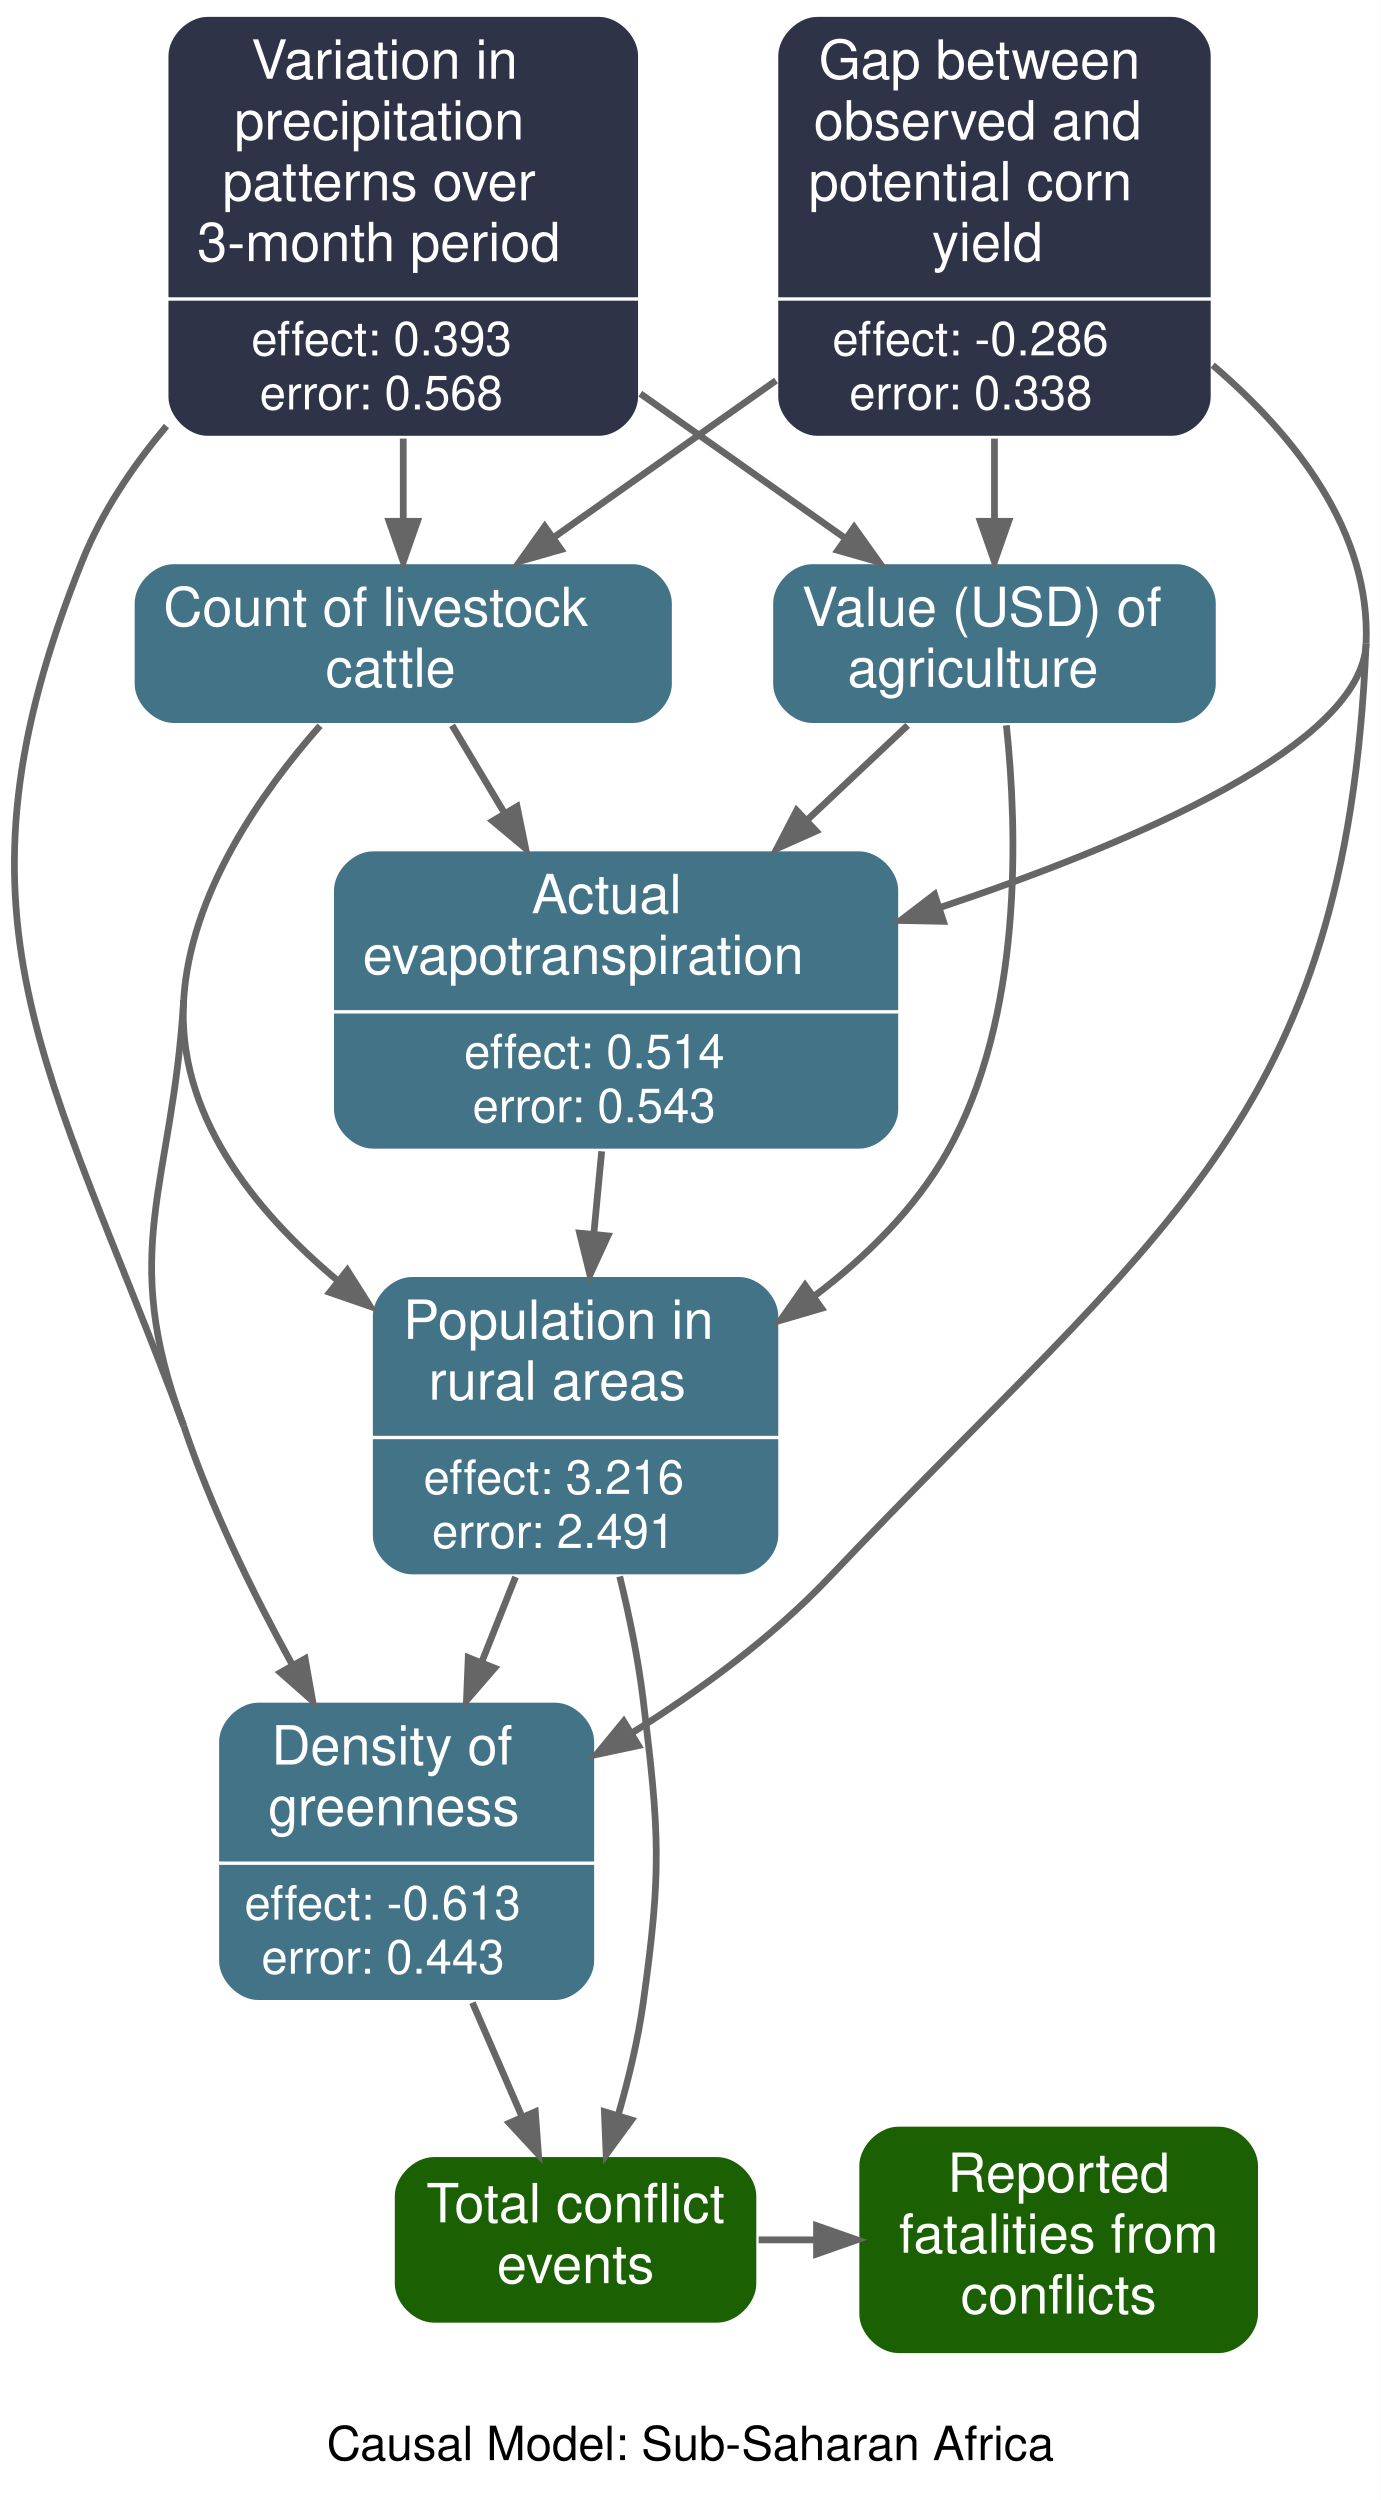
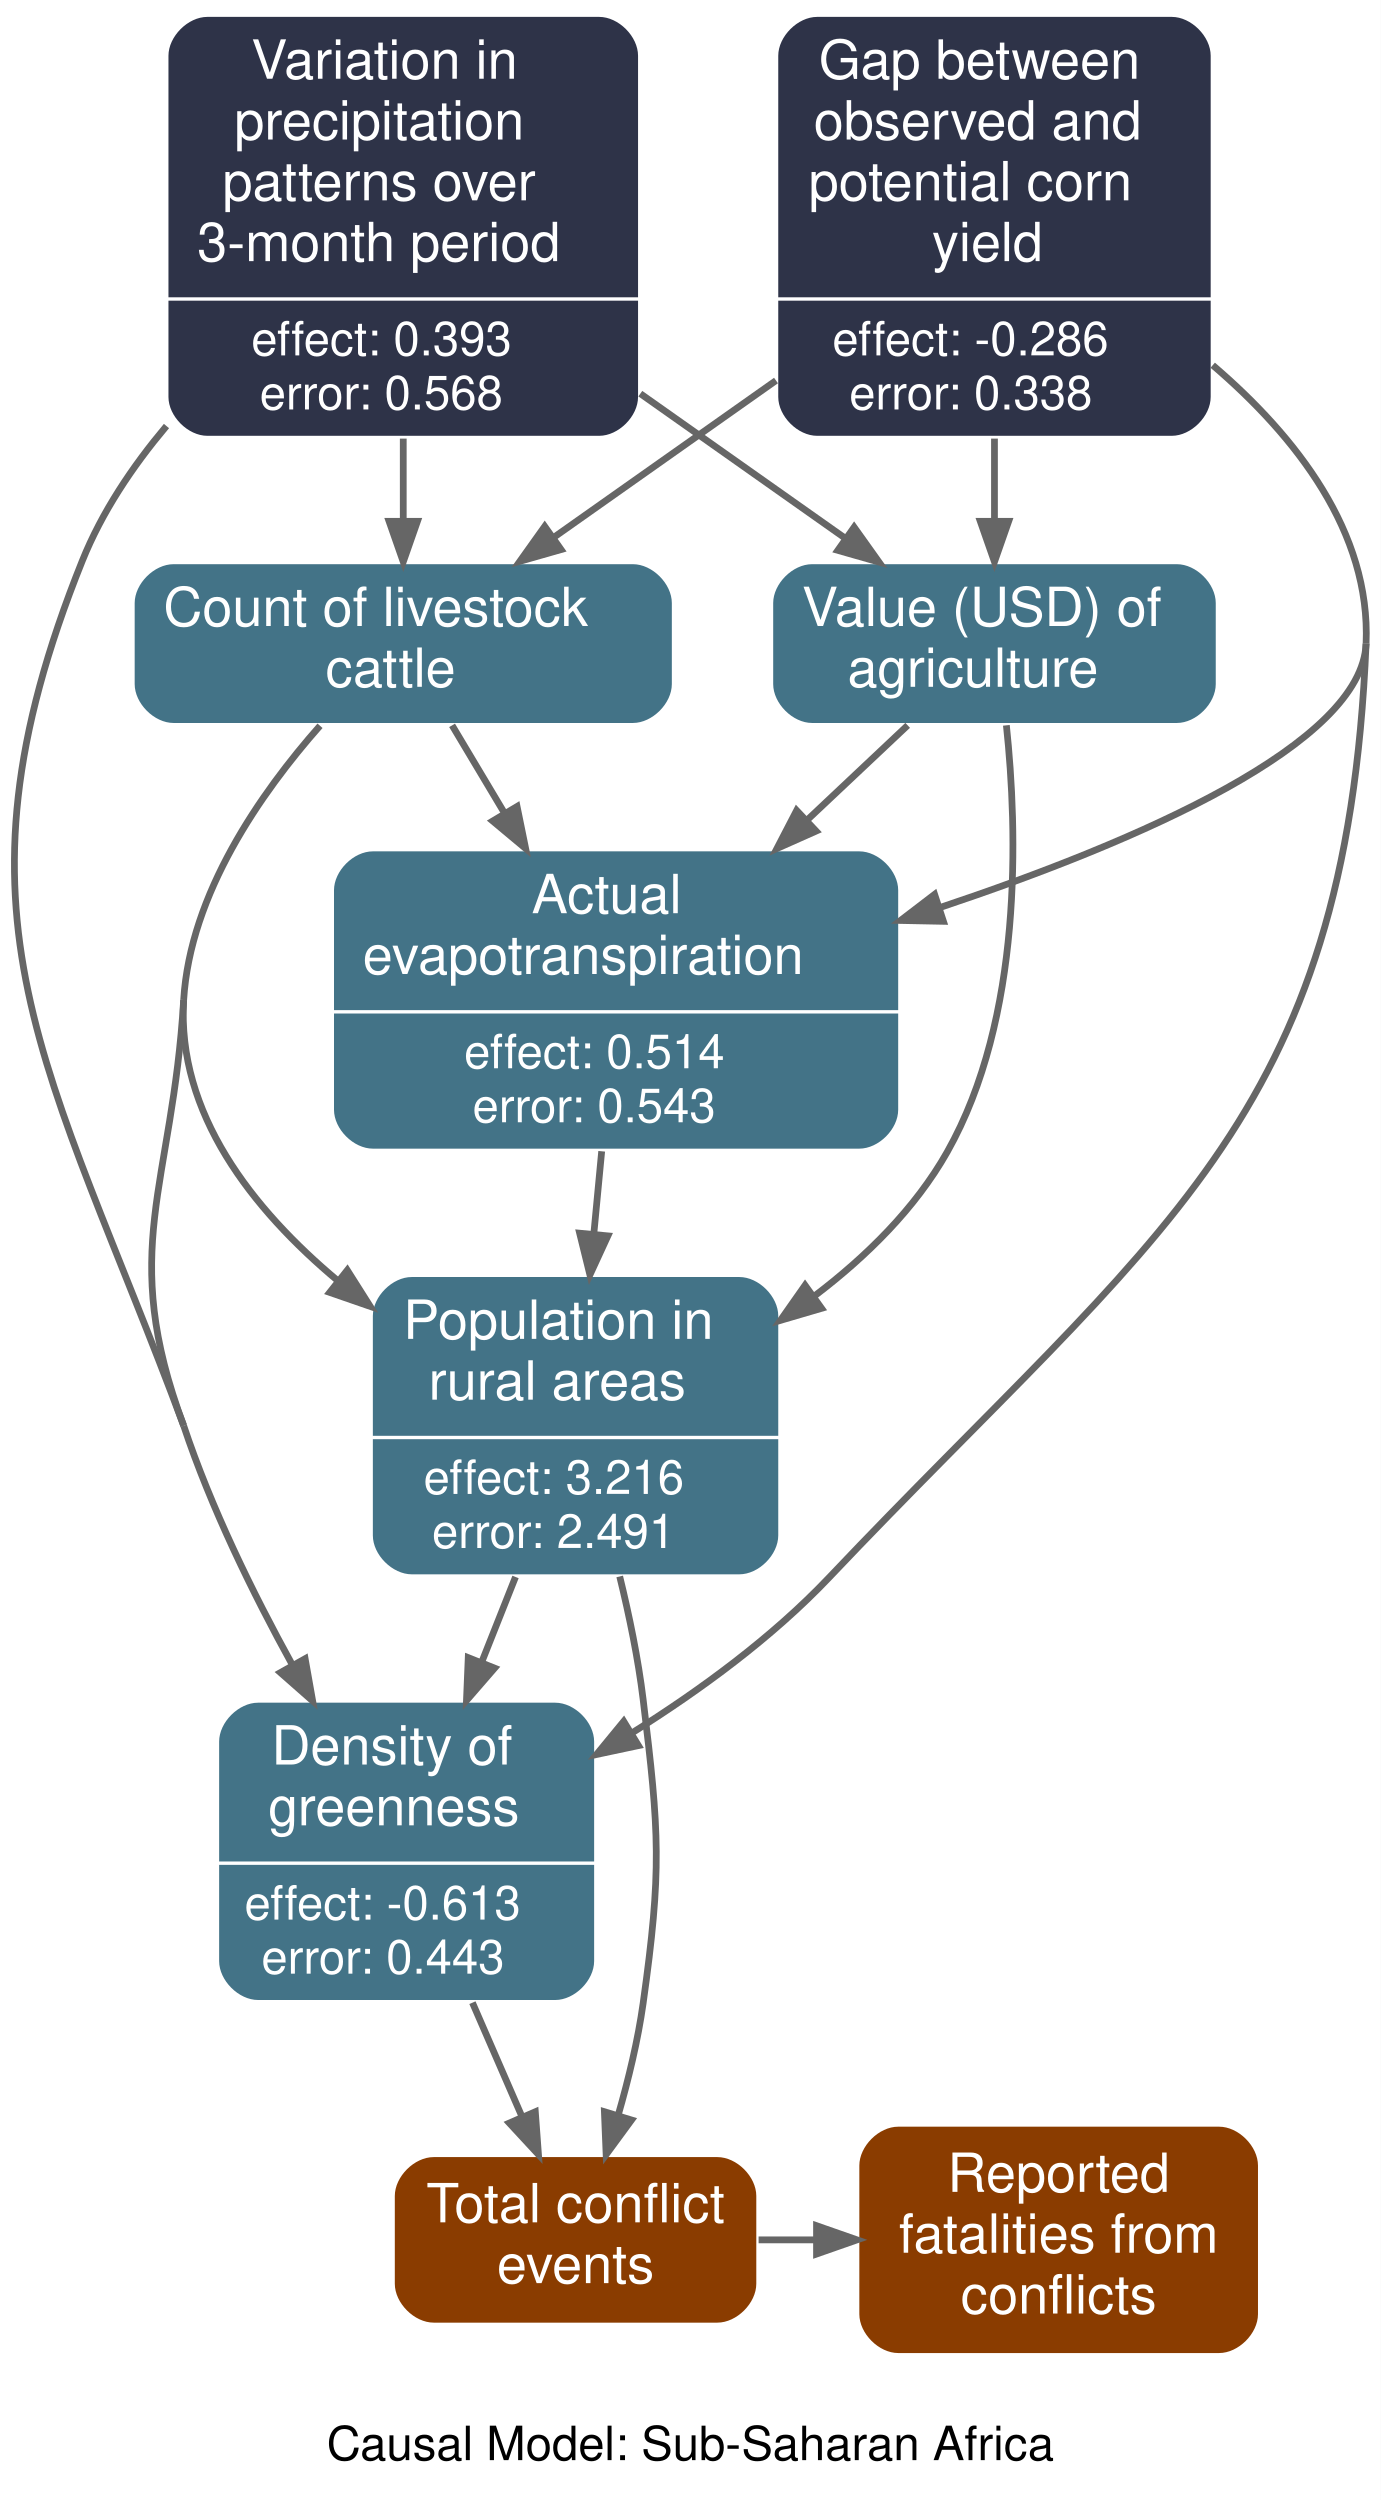
<svg xmlns="http://www.w3.org/2000/svg" width="" height="" viewBox="0.00 0.00 408.71 740.00" preserveAspectRatio="xMinYMin">
  <g id="graph0" class="graph" transform="scale(1 1) rotate(0) translate(4 736)">
    <polygon fill="#ffffff" stroke="transparent" points="-4,4 -4,-736 404.707,-736 404.707,4 -4,4" />
    <text text-anchor="middle" x="200.353" y="-7.8" font-family="Helvetica, Arial, sans-serif" font-size="14.00" fill="#000000">Causal Model: Sub-Saharan Africa</text>
    <g id="node1" class="node rankB">
      <path fill="none" stroke="#000000" d="M106.364,-395.5C106.364,-395.5 250.363,-395.5 250.363,-395.5 256.363,-395.5 262.363,-401.5 262.363,-407.5 262.363,-407.5 262.363,-472.5 262.363,-472.5 262.363,-478.5 256.363,-484.5 250.363,-484.5 250.363,-484.5 106.364,-484.5 106.364,-484.5 100.364,-484.5 94.364,-478.5 94.364,-472.5 94.364,-472.5 94.364,-407.5 94.364,-407.5 94.364,-401.5 100.364,-395.5 106.364,-395.5" />
      <text text-anchor="start" x="153.363" y="-465.7" font-family="Helvetica, Arial, sans-serif" font-size="16.00" fill="#000000">Actual</text>
      <text text-anchor="start" x="103.364" y="-447.7" font-family="Helvetica, Arial, sans-serif" font-size="16.00" fill="#000000">evapotranspiration</text>
      <polyline fill="none" stroke="#000000" points="94.364,-436.5 262.363,-436.5 " />
      <text text-anchor="start" x="133.363" y="-419.8" font-family="Helvetica, Arial, sans-serif" font-size="14.00" fill="#000000">effect: 0.514</text>
      <text text-anchor="start" x="135.863" y="-403.8" font-family="Helvetica, Arial, sans-serif" font-size="14.00" fill="#000000">error: 0.543</text>
    </g>
    <g id="node6" class="node rankB">
      <path fill="none" stroke="#000000" d="M117.864,-269.5C117.864,-269.5 214.863,-269.5 214.863,-269.5 220.863,-269.5 226.863,-275.5 226.863,-281.5 226.863,-281.5 226.863,-346.5 226.863,-346.5 226.863,-352.5 220.863,-358.5 214.863,-358.5 214.863,-358.5 117.864,-358.5 117.864,-358.5 111.864,-358.5 105.864,-352.5 105.864,-346.5 105.864,-346.5 105.864,-281.5 105.864,-281.5 105.864,-275.5 111.864,-269.5 117.864,-269.5" />
      <text text-anchor="start" x="115.364" y="-339.7" font-family="Helvetica, Arial, sans-serif" font-size="16.00" fill="#000000">Population in</text>
      <text text-anchor="start" x="122.864" y="-321.7" font-family="Helvetica, Arial, sans-serif" font-size="16.00" fill="#000000">rural areas</text>
      <polyline fill="none" stroke="#000000" points="105.864,-310.5 226.863,-310.5 " />
      <text text-anchor="start" x="121.364" y="-293.8" font-family="Helvetica, Arial, sans-serif" font-size="14.00" fill="#000000">effect: 3.216</text>
      <text text-anchor="start" x="123.864" y="-277.8" font-family="Helvetica, Arial, sans-serif" font-size="14.00" fill="#000000">error: 2.491</text>
    </g>
    <g id="edge1" class="edge">
      <path fill="none" stroke="#666666" stroke-width="2" d="M174.099,-395.222C173.347,-387.331 172.556,-379.022 171.778,-370.853" />
      <polygon fill="#666666" stroke="#666666" stroke-width="2" points="175.933,-370.181 170.614,-358.634 167.571,-370.978 175.933,-370.181" />
    </g>
    <g id="node2" class="node rankB">
      <path fill="none" stroke="#000000" d="M47.364,-521.5C47.364,-521.5 183.363,-521.5 183.363,-521.5 189.363,-521.5 195.363,-527.5 195.363,-533.5 195.363,-533.5 195.363,-557.5 195.363,-557.5 195.363,-563.5 189.363,-569.5 183.363,-569.5 183.363,-569.5 47.364,-569.5 47.364,-569.5 41.364,-569.5 35.364,-563.5 35.364,-557.5 35.364,-557.5 35.364,-533.5 35.364,-533.5 35.364,-527.5 41.364,-521.5 47.364,-521.5" />
      <text text-anchor="start" x="44.364" y="-550.7" font-family="Helvetica, Arial, sans-serif" font-size="16.00" fill="#000000">Count of livestock</text>
      <text text-anchor="start" x="92.364" y="-532.7" font-family="Helvetica, Arial, sans-serif" font-size="16.00" fill="#000000">cattle</text>
    </g>
    <g id="edge2" class="edge">
      <path fill="none" stroke="#666666" stroke-width="2" d="M129.817,-521.296C134.515,-513.429 139.937,-504.349 145.418,-495.171" />
      <polygon fill="#666666" stroke="#666666" stroke-width="2" points="149.049,-497.283 151.595,-484.826 141.837,-492.976 149.049,-497.283" />
    </g>
    <g id="edge3" class="edge">
      <path fill="none" stroke="#666666" stroke-width="2" d="M50.364,-440C48.342,-406.562 70.567,-378.152 96.088,-356.82" />
      <polygon fill="#666666" stroke="#666666" stroke-width="2" points="98.802,-360.028 105.601,-349.285 93.587,-353.443 98.802,-360.028" />
    </g>
    <g id="node7" class="node rankB">
      <path fill="none" stroke="#000000" d="M72.364,-143.5C72.364,-143.5 160.363,-143.5 160.363,-143.5 166.363,-143.5 172.363,-149.5 172.363,-155.5 172.363,-155.5 172.363,-220.5 172.363,-220.5 172.363,-226.5 166.363,-232.5 160.363,-232.5 160.363,-232.5 72.364,-232.5 72.364,-232.5 66.364,-232.5 60.364,-226.5 60.364,-220.5 60.364,-220.5 60.364,-155.5 60.364,-155.5 60.364,-149.5 66.364,-143.5 72.364,-143.5" />
      <text text-anchor="start" x="76.364" y="-213.7" font-family="Helvetica, Arial, sans-serif" font-size="16.00" fill="#000000">Density of</text>
      <text text-anchor="start" x="75.364" y="-195.7" font-family="Helvetica, Arial, sans-serif" font-size="16.00" fill="#000000">greenness</text>
      <polyline fill="none" stroke="#000000" points="60.364,-184.5 172.363,-184.5 " />
      <text text-anchor="start" x="68.364" y="-167.8" font-family="Helvetica, Arial, sans-serif" font-size="14.00" fill="#000000">effect: -0.613</text>
      <text text-anchor="start" x="73.364" y="-151.8" font-family="Helvetica, Arial, sans-serif" font-size="14.00" fill="#000000">error: 0.443</text>
    </g>
    <g id="edge4" class="edge">
      <path fill="none" stroke="#666666" stroke-width="2" d="M90.724,-521.169C73.134,-501.258 52.259,-471.352 50.364,-440" />
      <path fill="none" stroke="#666666" stroke-width="2" d="M50.364,-440C46.984,-384.102 30.833,-366.484 50.364,-314" />
    </g>
    <g id="node3" class="node rankA">
      <path fill="none" stroke="#000000" d="M57.364,-606.5C57.364,-606.5 173.363,-606.5 173.363,-606.5 179.363,-606.5 185.363,-612.5 185.363,-618.5 185.363,-618.5 185.363,-719.5 185.363,-719.5 185.363,-725.5 179.363,-731.5 173.363,-731.5 173.363,-731.5 57.364,-731.5 57.364,-731.5 51.364,-731.5 45.364,-725.5 45.364,-719.5 45.364,-719.5 45.364,-618.5 45.364,-618.5 45.364,-612.5 51.364,-606.5 57.364,-606.5" />
      <text text-anchor="start" x="70.364" y="-712.7" font-family="Helvetica, Arial, sans-serif" font-size="16.00" fill="#000000">Variation in</text>
      <text text-anchor="start" x="65.364" y="-694.7" font-family="Helvetica, Arial, sans-serif" font-size="16.00" fill="#000000">precipitation</text>
      <text text-anchor="start" x="61.864" y="-676.7" font-family="Helvetica, Arial, sans-serif" font-size="16.00" fill="#000000">patterns over</text>
      <text text-anchor="start" x="54.364" y="-658.7" font-family="Helvetica, Arial, sans-serif" font-size="16.00" fill="#000000">3-month period</text>
      <polyline fill="none" stroke="#000000" points="45.364,-647.5 185.363,-647.5 " />
      <text text-anchor="start" x="70.364" y="-630.8" font-family="Helvetica, Arial, sans-serif" font-size="14.00" fill="#000000">effect: 0.393</text>
      <text text-anchor="start" x="72.864" y="-614.8" font-family="Helvetica, Arial, sans-serif" font-size="14.00" fill="#000000">error: 0.568</text>
    </g>
    <g id="edge5" class="edge">
      <path fill="none" stroke="#666666" stroke-width="2" d="M115.364,-606.165C115.364,-597.843 115.364,-589.547 115.364,-581.883" />
      <polygon fill="#666666" stroke="#666666" stroke-width="2" points="119.564,-581.687 115.364,-569.687 111.164,-581.687 119.564,-581.687" />
    </g>
    <g id="node4" class="node rankB">
      <path fill="none" stroke="#000000" d="M236.363,-521.5C236.363,-521.5 344.363,-521.5 344.363,-521.5 350.363,-521.5 356.363,-527.5 356.363,-533.5 356.363,-533.5 356.363,-557.5 356.363,-557.5 356.363,-563.5 350.363,-569.5 344.363,-569.5 344.363,-569.5 236.363,-569.5 236.363,-569.5 230.363,-569.5 224.363,-563.5 224.363,-557.5 224.363,-557.5 224.363,-533.5 224.363,-533.5 224.363,-527.5 230.363,-521.5 236.363,-521.5" />
      <text text-anchor="start" x="233.363" y="-550.7" font-family="Helvetica, Arial, sans-serif" font-size="16.00" fill="#000000">Value (USD) of</text>
      <text text-anchor="start" x="246.863" y="-532.7" font-family="Helvetica, Arial, sans-serif" font-size="16.00" fill="#000000">agriculture</text>
    </g>
    <g id="edge6" class="edge">
      <path fill="none" stroke="#666666" stroke-width="2" d="M185.534,-619.479C206.074,-604.984 227.94,-589.553 246.359,-576.555" />
      <polygon fill="#666666" stroke="#666666" stroke-width="2" points="248.824,-579.956 256.206,-569.605 243.98,-573.093 248.824,-579.956" />
    </g>
    <g id="edge7" class="edge">
      <path fill="none" stroke="#666666" stroke-width="2" d="M45.275,-609.895C35.109,-597.818 26.141,-584.365 20.363,-570 -22.382,-463.717 10.411,-421.364 50.364,-314" />
      <path fill="none" stroke="#666666" stroke-width="2" d="M50.364,-314C58.45,-289.751 70.788,-264.512 82.617,-243.048" />
      <polygon fill="#666666" stroke="#666666" stroke-width="2" points="86.319,-245.032 88.546,-232.515 78.999,-240.912 86.319,-245.032" />
    </g>
    <g id="edge8" class="edge">
      <path fill="none" stroke="#666666" stroke-width="2" d="M264.668,-521.296C255.687,-512.836 245.218,-502.975 234.732,-493.097" />
      <polygon fill="#666666" stroke="#666666" stroke-width="2" points="237.566,-489.997 225.952,-484.826 231.807,-496.112 237.566,-489.997" />
    </g>
    <g id="edge9" class="edge">
      <path fill="none" stroke="#666666" stroke-width="2" d="M293.889,-521.303C297.223,-489.992 298.829,-434.75 276.363,-395 266.935,-378.317 252.5,-364.096 237.158,-352.445" />
      <polygon fill="#666666" stroke="#666666" stroke-width="2" points="239.19,-348.734 226.989,-345.159 234.298,-355.562 239.19,-348.734" />
    </g>
    <g id="node5" class="node rankA">
      <path fill="none" stroke="#000000" d="M237.863,-606.5C237.863,-606.5 342.863,-606.5 342.863,-606.5 348.863,-606.5 354.863,-612.5 354.863,-618.5 354.863,-618.5 354.863,-719.5 354.863,-719.5 354.863,-725.5 348.863,-731.5 342.863,-731.5 342.863,-731.5 237.863,-731.5 237.863,-731.5 231.863,-731.5 225.863,-725.5 225.863,-719.5 225.863,-719.5 225.863,-618.5 225.863,-618.5 225.863,-612.5 231.863,-606.5 237.863,-606.5" />
      <text text-anchor="start" x="238.363" y="-712.7" font-family="Helvetica, Arial, sans-serif" font-size="16.00" fill="#000000">Gap between</text>
      <text text-anchor="start" x="236.863" y="-694.7" font-family="Helvetica, Arial, sans-serif" font-size="16.00" fill="#000000">observed and</text>
      <text text-anchor="start" x="235.363" y="-676.7" font-family="Helvetica, Arial, sans-serif" font-size="16.00" fill="#000000">potential corn</text>
      <text text-anchor="start" x="271.863" y="-658.7" font-family="Helvetica, Arial, sans-serif" font-size="16.00" fill="#000000">yield</text>
      <polyline fill="none" stroke="#000000" points="225.863,-647.5 354.863,-647.5 " />
      <text text-anchor="start" x="242.363" y="-630.8" font-family="Helvetica, Arial, sans-serif" font-size="14.00" fill="#000000">effect: -0.286</text>
      <text text-anchor="start" x="247.363" y="-614.8" font-family="Helvetica, Arial, sans-serif" font-size="14.00" fill="#000000">error: 0.338</text>
    </g>
    <g id="edge10" class="edge">
      <path fill="none" stroke="#666666" stroke-width="2" d="M354.963,-627.9C379.678,-606.764 401.736,-578.491 400.363,-545.5" />
      <path fill="none" stroke="#666666" stroke-width="2" d="M400.363,-545.5C399.128,-515.81 333.53,-487.199 273.966,-467.281" />
      <polygon fill="#666666" stroke="#666666" stroke-width="2" points="275.255,-463.284 262.544,-463.54 272.641,-471.267 275.255,-463.284" />
    </g>
    <g id="edge11" class="edge">
      <path fill="none" stroke="#666666" stroke-width="2" d="M225.697,-623.364C203.808,-607.917 179.87,-591.023 159.901,-576.931" />
      <polygon fill="#666666" stroke="#666666" stroke-width="2" points="162.079,-573.327 149.853,-569.84 157.236,-580.19 162.079,-573.327" />
    </g>
    <g id="edge12" class="edge">
      <path fill="none" stroke="#666666" stroke-width="2" d="M290.363,-606.165C290.363,-597.843 290.363,-589.547 290.363,-581.883" />
      <polygon fill="#666666" stroke="#666666" stroke-width="2" points="294.564,-581.687 290.363,-569.687 286.164,-581.687 294.564,-581.687" />
    </g>
    <g id="edge13" class="edge">
      <path fill="none" stroke="#666666" stroke-width="2" d="M400.363,-545.5C394.472,-403.864 338.906,-371.864 241.363,-269 224.62,-251.343 203.297,-235.723 183.023,-223.028" />
      <polygon fill="#666666" stroke="#666666" stroke-width="2" points="184.983,-219.304 172.547,-216.66 180.62,-226.482 184.983,-219.304" />
    </g>
    <g id="edge14" class="edge">
      <path fill="none" stroke="#666666" stroke-width="2" d="M148.595,-269.222C145.353,-261.053 141.933,-252.435 138.581,-243.988" />
      <polygon fill="#666666" stroke="#666666" stroke-width="2" points="142.405,-242.238 134.075,-232.633 134.597,-245.337 142.405,-242.238" />
    </g>
    <g id="node8" class="node rankC">
      <path fill="none" stroke="#000000" d="M208.363,-98C208.363,-98 124.364,-98 124.364,-98 118.364,-98 112.364,-92 112.364,-86 112.364,-86 112.364,-60 112.364,-60 112.364,-54 118.364,-48 124.364,-48 124.364,-48 208.363,-48 208.363,-48 214.363,-48 220.363,-54 220.363,-60 220.363,-60 220.363,-86 220.363,-86 220.363,-92 214.363,-98 208.363,-98" />
      <text text-anchor="middle" x="166.363" y="-78.2" font-family="Helvetica, Arial, sans-serif" font-size="16.00" fill="#000000">Total conflict</text>
      <text text-anchor="middle" x="166.363" y="-60.2" font-family="Helvetica, Arial, sans-serif" font-size="16.00" fill="#000000">events</text>
    </g>
    <g id="edge15" class="edge">
      <path fill="none" stroke="#666666" stroke-width="2" d="M179.431,-269.373C182.299,-257.645 184.912,-244.935 186.363,-233 191.193,-193.293 191.911,-182.613 186.363,-143 184.839,-132.114 182.042,-120.546 179.013,-110.015" />
      <polygon fill="#666666" stroke="#666666" stroke-width="2" points="182.936,-108.482 175.413,-98.233 174.903,-110.936 182.936,-108.482" />
    </g>
    <g id="edge16" class="edge">
      <path fill="none" stroke="#666666" stroke-width="2" d="M135.838,-143.209C140.711,-132.001 145.879,-120.114 150.55,-109.371" />
      <polygon fill="#666666" stroke="#666666" stroke-width="2" points="154.453,-110.928 155.386,-98.248 146.75,-107.579 154.453,-110.928" />
    </g>
    <g id="node9" class="node rankC">
      <path fill="none" stroke="#000000" d="M356.863,-107C356.863,-107 261.863,-107 261.863,-107 255.863,-107 249.863,-101 249.863,-95 249.863,-95 249.863,-51 249.863,-51 249.863,-45 255.863,-39 261.863,-39 261.863,-39 356.863,-39 356.863,-39 362.863,-39 368.863,-45 368.863,-51 368.863,-51 368.863,-95 368.863,-95 368.863,-101 362.863,-107 356.863,-107" />
      <text text-anchor="middle" x="309.363" y="-87.2" font-family="Helvetica, Arial, sans-serif" font-size="16.00" fill="#000000">Reported</text>
      <text text-anchor="middle" x="309.363" y="-69.2" font-family="Helvetica, Arial, sans-serif" font-size="16.00" fill="#000000">fatalities from</text>
      <text text-anchor="middle" x="309.363" y="-51.2" font-family="Helvetica, Arial, sans-serif" font-size="16.00" fill="#000000">conflicts</text>
    </g>
    <g id="edge17" class="edge">
      <path fill="none" stroke="#666666" stroke-width="2" d="M220.547,-73C226.163,-73 231.779,-73 237.395,-73" />
      <polygon fill="#666666" stroke="#666666" stroke-width="2" points="237.69,-77.2 249.69,-73 237.69,-68.8 237.69,-77.2" />
    </g>
  </g>
  <style>.node path {
  stroke: #fff;
}
.node text {
  fill: #fff;
}
.node polyline {
  stroke: #fff;
}
.rankA path {
  fill: #2e3348;
}
.rankB path {
  fill: #437387;
}
.rankC path {
-   fill: #1b6002;
+   fill: #8a3c00;
}
</style>
</svg>
